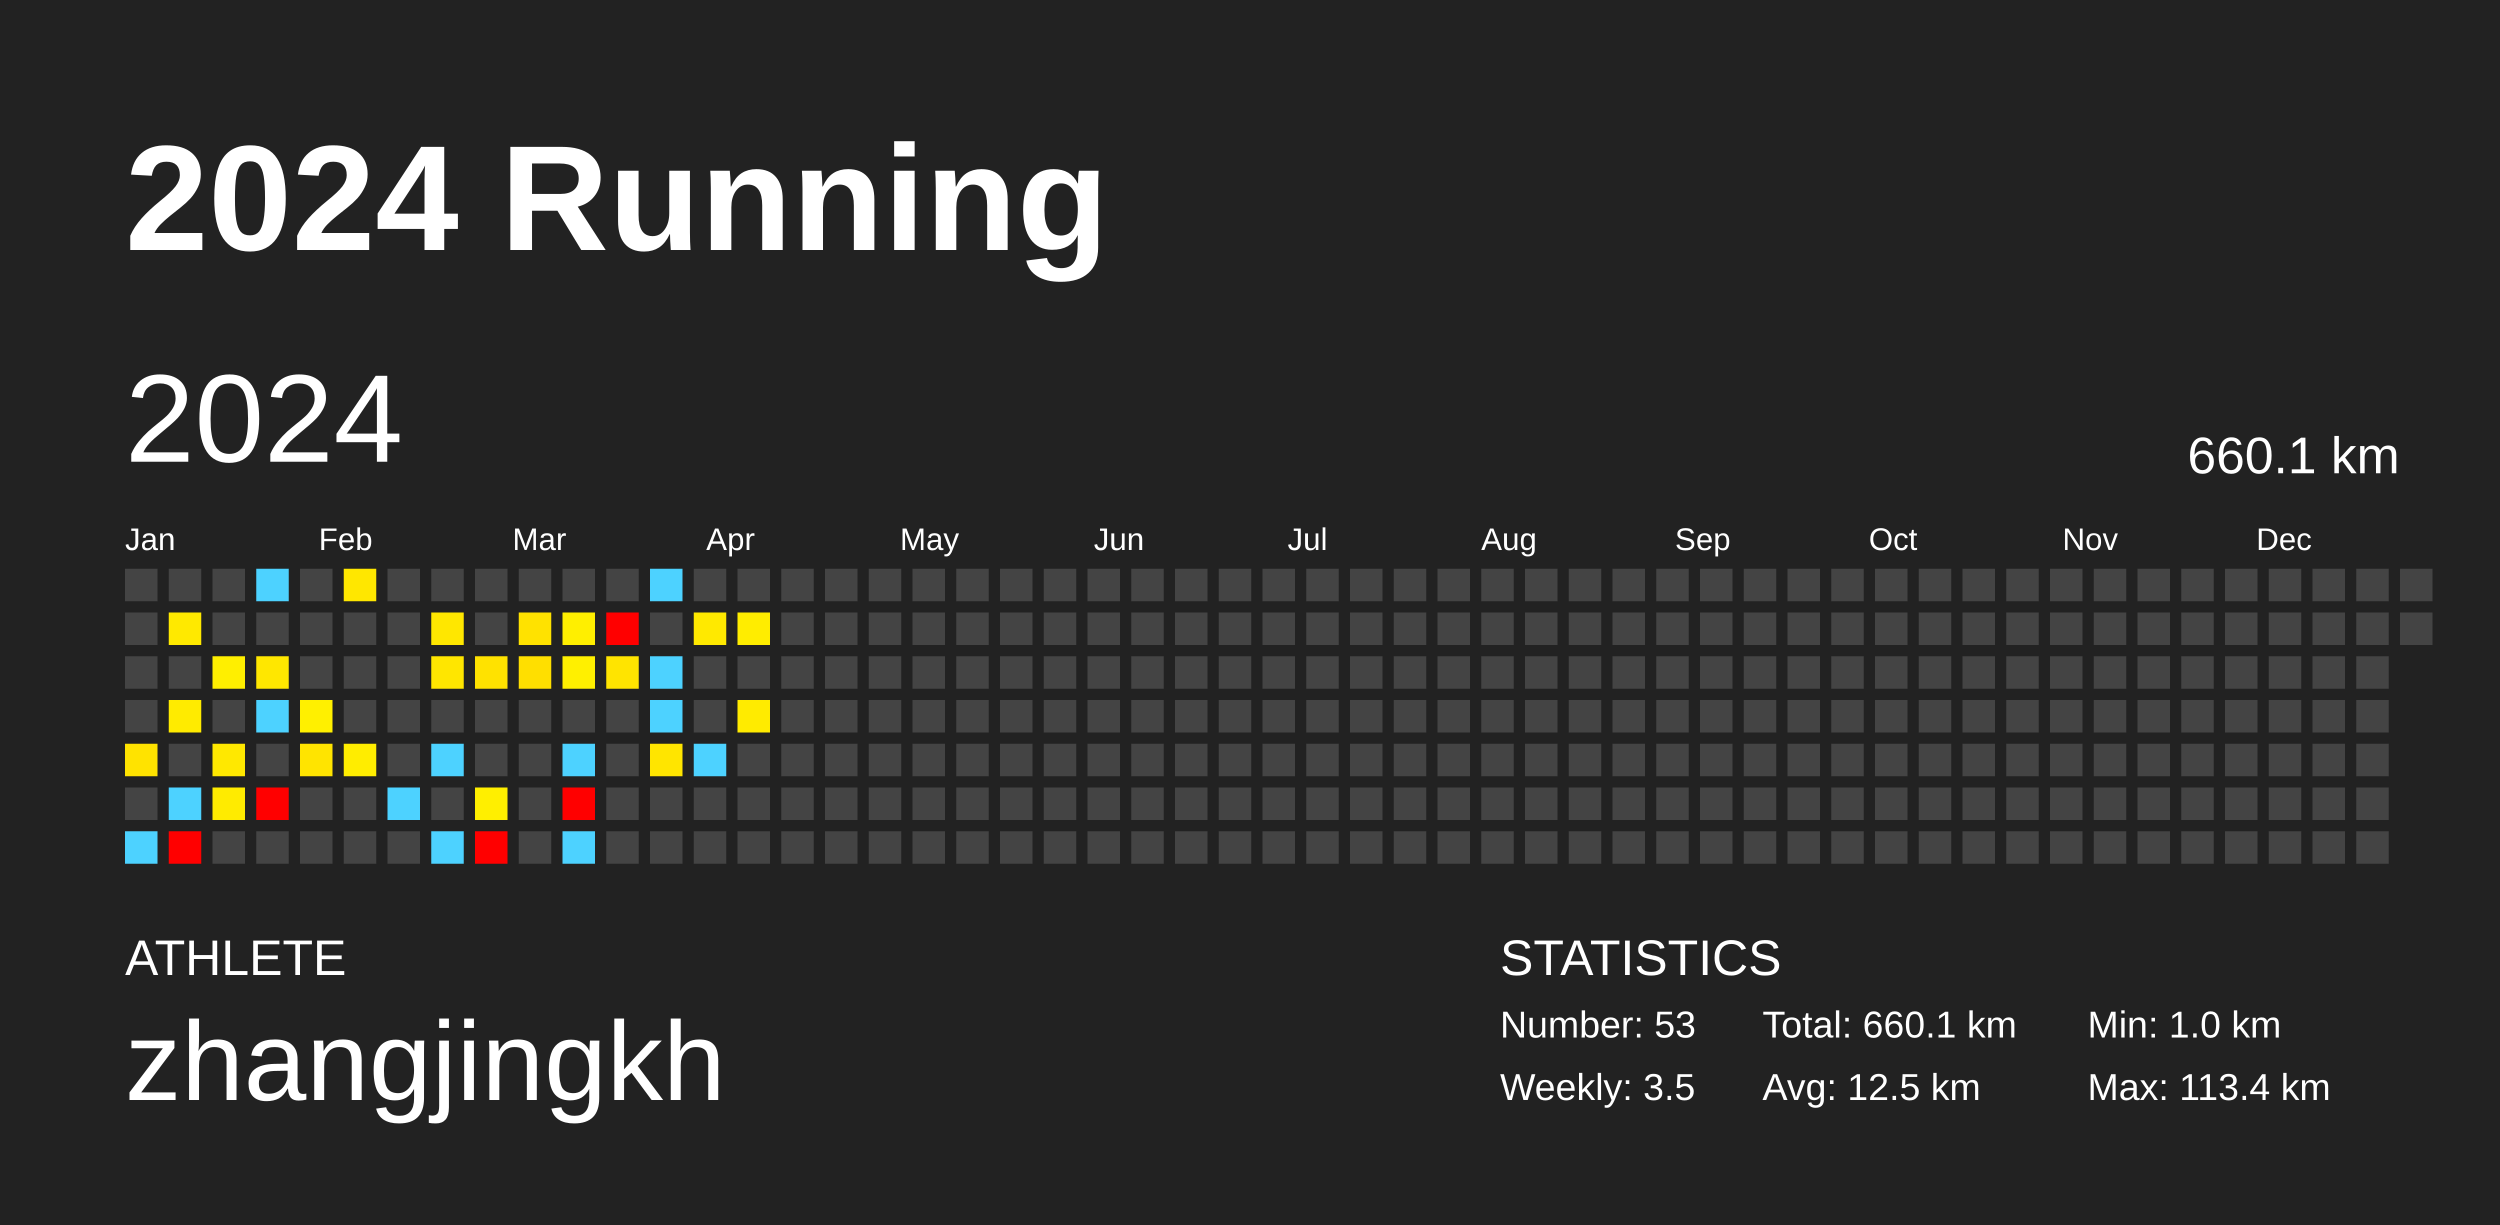
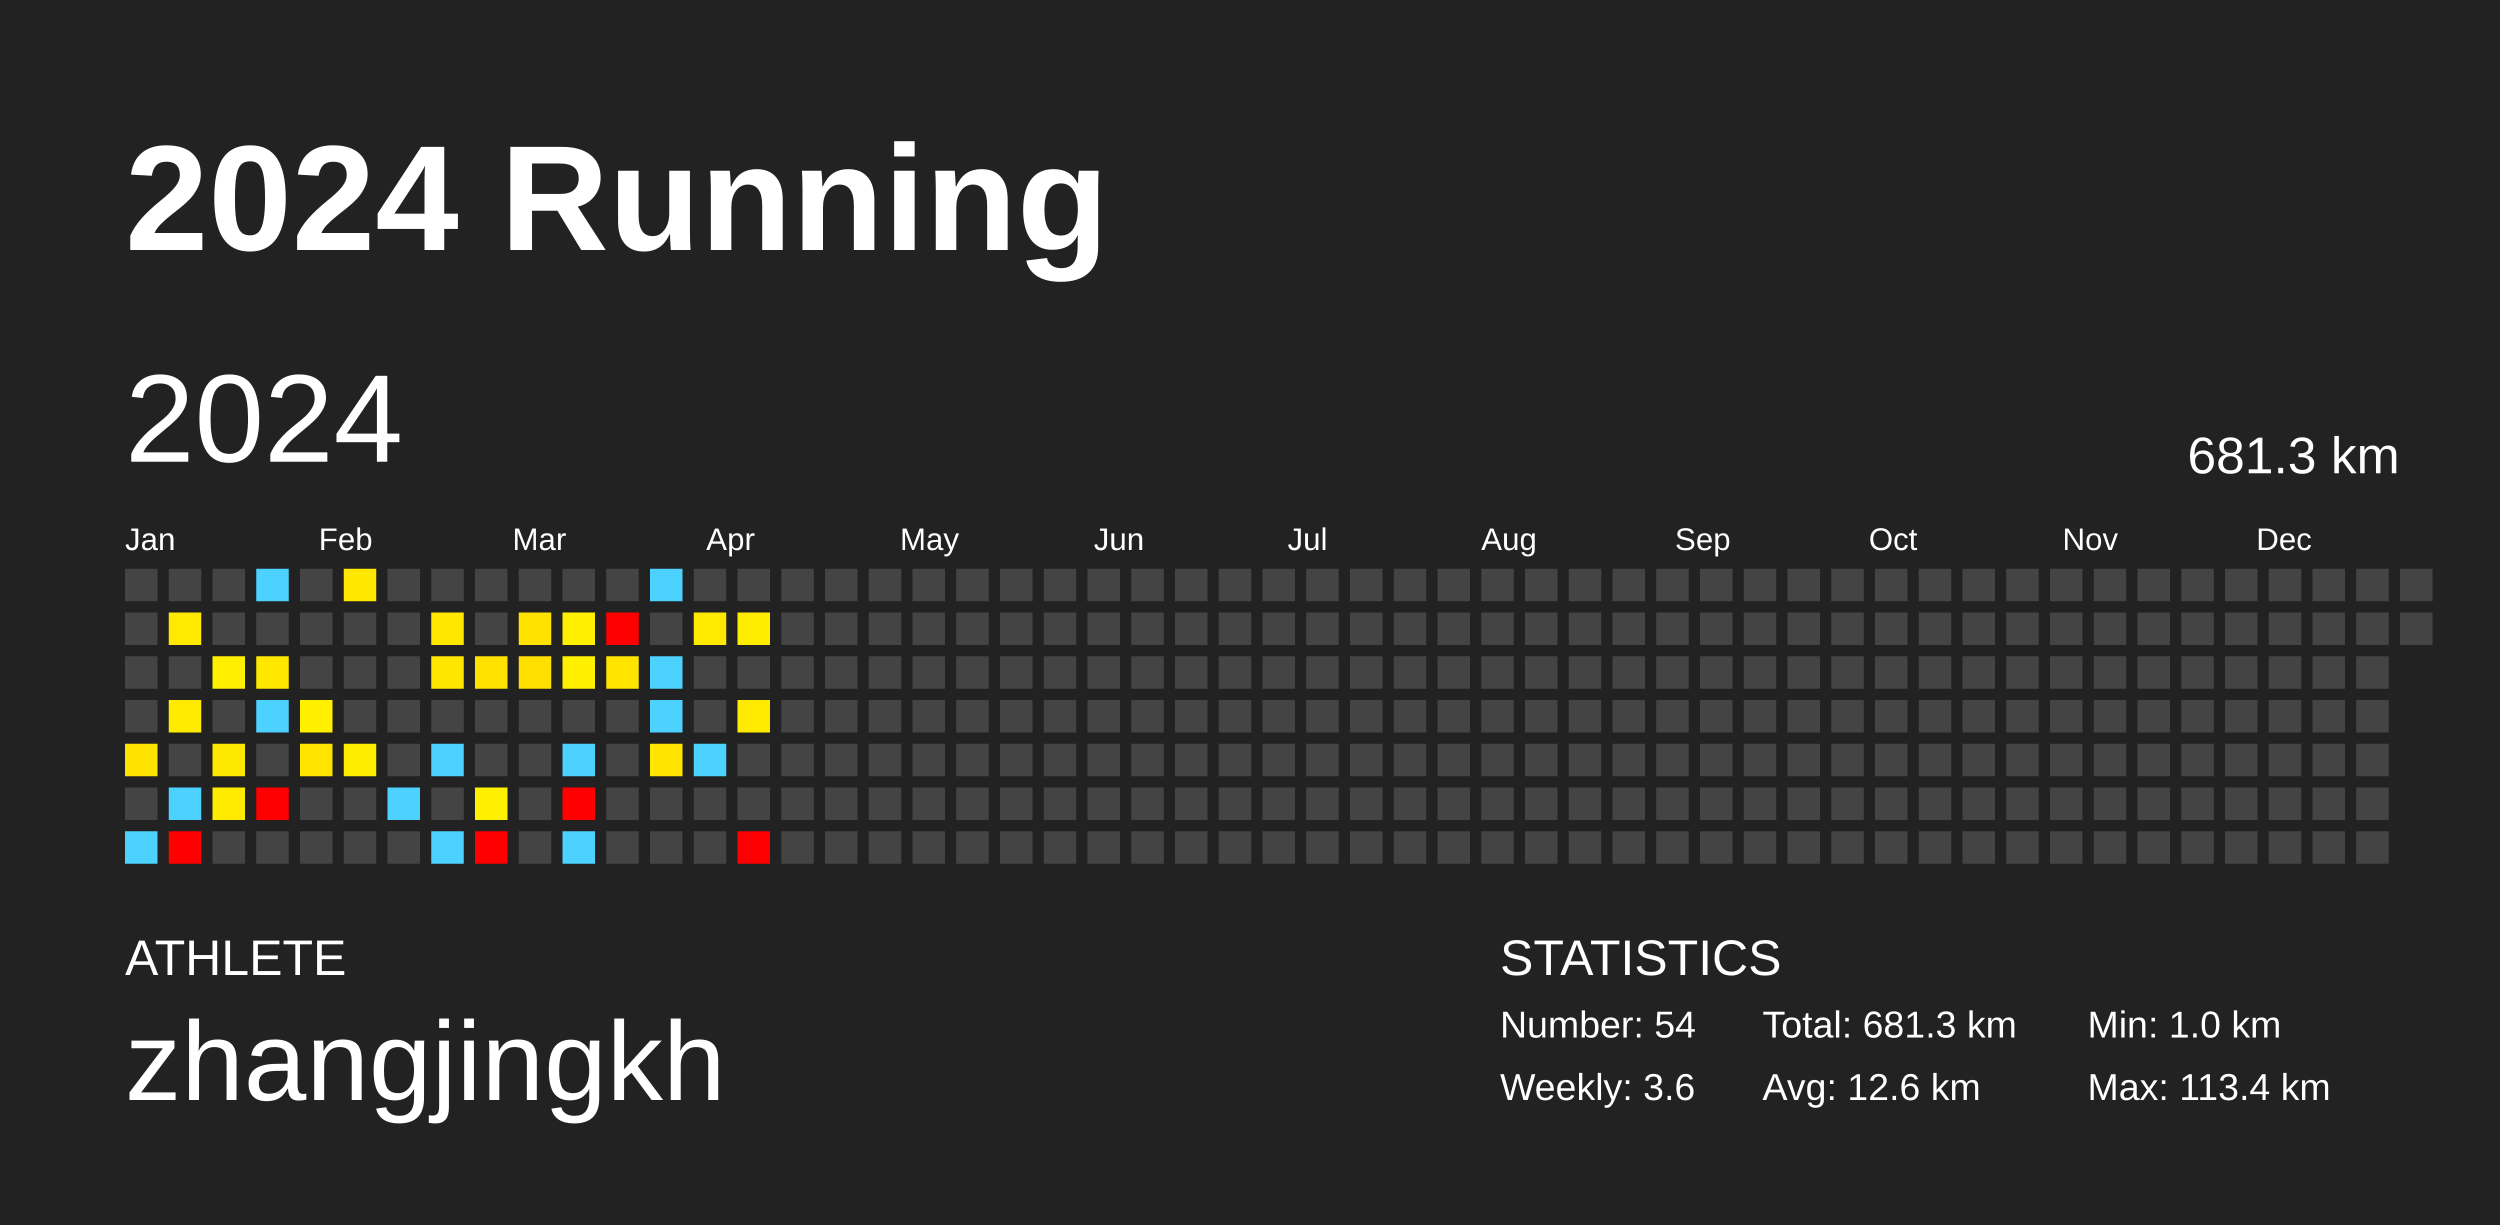
<svg xmlns="http://www.w3.org/2000/svg" baseProfile="full" height="98mm" version="1.1" viewBox="0,0,200,98" width="200mm">
  <defs />
  <rect fill="#222222" height="98" width="200" x="0" y="0" />
  <text fill="#FFFFFF" style="font-size:12px; font-family:Arial; font-weight:bold;" x="10" y="20">2024 Running</text>
  <text fill="#FFFFFF" style="font-size:4px; font-family:Arial" x="10" y="78">ATHLETE</text>
  <text fill="#FFFFFF" style="font-size:9px; font-family:Arial" x="10" y="88">zhangjingkh</text>
  <text fill="#FFFFFF" style="font-size:4px; font-family:Arial" x="120" y="78">STATISTICS</text>
-   <text fill="#FFFFFF" style="font-size:3px; font-family:Arial" x="120" y="83">Number: 53</text>
-   <text fill="#FFFFFF" style="font-size:3px; font-family:Arial" x="120" y="88">Weekly: 3.5</text>
-   <text fill="#FFFFFF" style="font-size:3px; font-family:Arial" x="141" y="83">Total: 660.1 km</text>
-   <text fill="#FFFFFF" style="font-size:3px; font-family:Arial" x="141" y="88">Avg: 12.5 km</text>
+   <text fill="#FFFFFF" style="font-size:3px; font-family:Arial" x="120" y="83">Number: 54</text>
+   <text fill="#FFFFFF" style="font-size:3px; font-family:Arial" x="120" y="88">Weekly: 3.6</text>
+   <text fill="#FFFFFF" style="font-size:3px; font-family:Arial" x="141" y="83">Total: 681.3 km</text>
+   <text fill="#FFFFFF" style="font-size:3px; font-family:Arial" x="141" y="88">Avg: 12.6 km</text>
  <text fill="#FFFFFF" style="font-size:3px; font-family:Arial" x="167" y="83">Min: 1.0 km</text>
  <text fill="#FFFFFF" style="font-size:3px; font-family:Arial" x="167" y="88">Max: 113.4 km</text>
  <text dominant-baseline="hanging" fill="#FFFFFF" style="font-size:10.0px; font-family:Arial;" x="10" y="30">2024</text>
-   <text dominant-baseline="hanging" fill="#FFFFFF" style="font-size:4.125px; font-family:Arial;" x="175" y="35">660.1 km</text>
+   <text dominant-baseline="hanging" fill="#FFFFFF" style="font-size:4.125px; font-family:Arial;" x="175" y="35">681.3 km</text>
  <text fill="#FFFFFF" style="font-size:2.5px; font-family:Arial" x="10.0" y="44">Jan</text>
  <text fill="#FFFFFF" style="font-size:2.5px; font-family:Arial" x="25.5" y="44">Feb</text>
  <text fill="#FFFFFF" style="font-size:2.5px; font-family:Arial" x="41.0" y="44">Mar</text>
  <text fill="#FFFFFF" style="font-size:2.5px; font-family:Arial" x="56.5" y="44">Apr</text>
  <text fill="#FFFFFF" style="font-size:2.5px; font-family:Arial" x="72.0" y="44">May</text>
  <text fill="#FFFFFF" style="font-size:2.5px; font-family:Arial" x="87.5" y="44">Jun</text>
  <text fill="#FFFFFF" style="font-size:2.5px; font-family:Arial" x="103.0" y="44">Jul</text>
  <text fill="#FFFFFF" style="font-size:2.5px; font-family:Arial" x="118.5" y="44">Aug</text>
  <text fill="#FFFFFF" style="font-size:2.5px; font-family:Arial" x="134.0" y="44">Sep</text>
  <text fill="#FFFFFF" style="font-size:2.5px; font-family:Arial" x="149.5" y="44">Oct</text>
  <text fill="#FFFFFF" style="font-size:2.5px; font-family:Arial" x="165.0" y="44">Nov</text>
  <text fill="#FFFFFF" style="font-size:2.5px; font-family:Arial" x="180.5" y="44">Dec</text>
  <rect fill="#444444" height="2.6" width="2.6" x="10.0" y="45.5" />
  <rect fill="#444444" height="2.6" width="2.6" x="10.0" y="49.0" />
  <rect fill="#444444" height="2.6" width="2.6" x="10.0" y="52.5" />
  <rect fill="#444444" height="2.6" width="2.6" x="10.0" y="56.0" />
  <rect fill="#ffe300" height="2.6" width="2.6" x="10.0" y="59.5" />
  <rect fill="#444444" height="2.6" width="2.6" x="10.0" y="63.0" />
  <rect fill="#4dd2ff" height="2.6" width="2.6" x="10.0" y="66.5" />
  <rect fill="#444444" height="2.6" width="2.6" x="13.5" y="45.5" />
  <rect fill="#ffe900" height="2.6" width="2.6" x="13.5" y="49.0" />
  <rect fill="#444444" height="2.6" width="2.6" x="13.5" y="52.5" />
  <rect fill="#ffeb00" height="2.6" width="2.6" x="13.5" y="56.0" />
  <rect fill="#444444" height="2.6" width="2.6" x="13.5" y="59.5" />
  <rect fill="#4dd2ff" height="2.6" width="2.6" x="13.5" y="63.0" />
  <rect fill="red" height="2.6" width="2.6" x="13.5" y="66.5" />
  <rect fill="#444444" height="2.6" width="2.6" x="17.0" y="45.5" />
  <rect fill="#444444" height="2.6" width="2.6" x="17.0" y="49.0" />
  <rect fill="#ffef00" height="2.6" width="2.6" x="17.0" y="52.5" />
  <rect fill="#444444" height="2.6" width="2.6" x="17.0" y="56.0" />
  <rect fill="#ffe800" height="2.6" width="2.6" x="17.0" y="59.5" />
  <rect fill="#ffeb00" height="2.6" width="2.6" x="17.0" y="63.0" />
  <rect fill="#444444" height="2.6" width="2.6" x="17.0" y="66.5" />
  <rect fill="#4dd2ff" height="2.6" width="2.6" x="20.5" y="45.5" />
  <rect fill="#444444" height="2.6" width="2.6" x="20.5" y="49.0" />
  <rect fill="#ffe700" height="2.6" width="2.6" x="20.5" y="52.5" />
  <rect fill="#4dd2ff" height="2.6" width="2.6" x="20.5" y="56.0" />
  <rect fill="#444444" height="2.6" width="2.6" x="20.5" y="59.5" />
  <rect fill="red" height="2.6" width="2.6" x="20.5" y="63.0" />
  <rect fill="#444444" height="2.6" width="2.6" x="20.5" y="66.5" />
  <rect fill="#444444" height="2.6" width="2.6" x="24.0" y="45.5" />
  <rect fill="#444444" height="2.6" width="2.6" x="24.0" y="49.0" />
  <rect fill="#444444" height="2.6" width="2.6" x="24.0" y="52.5" />
  <rect fill="#fff000" height="2.6" width="2.6" x="24.0" y="56.0" />
  <rect fill="#ffe400" height="2.6" width="2.6" x="24.0" y="59.5" />
  <rect fill="#444444" height="2.6" width="2.6" x="24.0" y="63.0" />
  <rect fill="#444444" height="2.6" width="2.6" x="24.0" y="66.5" />
  <rect fill="#ffe700" height="2.6" width="2.6" x="27.5" y="45.5" />
  <rect fill="#444444" height="2.6" width="2.6" x="27.5" y="49.0" />
  <rect fill="#444444" height="2.6" width="2.6" x="27.5" y="52.5" />
  <rect fill="#444444" height="2.6" width="2.6" x="27.5" y="56.0" />
  <rect fill="#ffed00" height="2.6" width="2.6" x="27.5" y="59.5" />
  <rect fill="#444444" height="2.6" width="2.6" x="27.5" y="63.0" />
  <rect fill="#444444" height="2.6" width="2.6" x="27.5" y="66.5" />
  <rect fill="#444444" height="2.6" width="2.6" x="31.0" y="45.5" />
  <rect fill="#444444" height="2.6" width="2.6" x="31.0" y="49.0" />
  <rect fill="#444444" height="2.6" width="2.6" x="31.0" y="52.5" />
  <rect fill="#444444" height="2.6" width="2.6" x="31.0" y="56.0" />
  <rect fill="#444444" height="2.6" width="2.6" x="31.0" y="59.5" />
  <rect fill="#4dd2ff" height="2.6" width="2.6" x="31.0" y="63.0" />
  <rect fill="#444444" height="2.6" width="2.6" x="31.0" y="66.5" />
  <rect fill="#444444" height="2.6" width="2.6" x="34.5" y="45.5" />
  <rect fill="#ffe700" height="2.6" width="2.6" x="34.5" y="49.0" />
  <rect fill="#ffe600" height="2.6" width="2.6" x="34.5" y="52.5" />
  <rect fill="#444444" height="2.6" width="2.6" x="34.5" y="56.0" />
  <rect fill="#4dd2ff" height="2.6" width="2.6" x="34.5" y="59.5" />
  <rect fill="#444444" height="2.6" width="2.6" x="34.5" y="63.0" />
  <rect fill="#4dd2ff" height="2.6" width="2.6" x="34.5" y="66.5" />
  <rect fill="#444444" height="2.6" width="2.6" x="38.0" y="45.5" />
  <rect fill="#444444" height="2.6" width="2.6" x="38.0" y="49.0" />
  <rect fill="#ffe200" height="2.6" width="2.6" x="38.0" y="52.5" />
  <rect fill="#444444" height="2.6" width="2.6" x="38.0" y="56.0" />
  <rect fill="#444444" height="2.6" width="2.6" x="38.0" y="59.5" />
  <rect fill="#ffef00" height="2.6" width="2.6" x="38.0" y="63.0" />
  <rect fill="red" height="2.6" width="2.6" x="38.0" y="66.5" />
  <rect fill="#444444" height="2.6" width="2.6" x="41.5" y="45.5" />
  <rect fill="#ffe200" height="2.6" width="2.6" x="41.5" y="49.0" />
  <rect fill="#ffdf00" height="2.6" width="2.6" x="41.5" y="52.5" />
  <rect fill="#444444" height="2.6" width="2.6" x="41.5" y="56.0" />
  <rect fill="#444444" height="2.6" width="2.6" x="41.5" y="59.5" />
  <rect fill="#444444" height="2.6" width="2.6" x="41.5" y="63.0" />
  <rect fill="#444444" height="2.6" width="2.6" x="41.5" y="66.5" />
  <rect fill="#444444" height="2.6" width="2.6" x="45.0" y="45.5" />
  <rect fill="#ffef00" height="2.6" width="2.6" x="45.0" y="49.0" />
  <rect fill="#fff000" height="2.6" width="2.6" x="45.0" y="52.5" />
  <rect fill="#444444" height="2.6" width="2.6" x="45.0" y="56.0" />
  <rect fill="#4dd2ff" height="2.6" width="2.6" x="45.0" y="59.5" />
  <rect fill="red" height="2.6" width="2.6" x="45.0" y="63.0" />
  <rect fill="#4dd2ff" height="2.6" width="2.6" x="45.0" y="66.5" />
  <rect fill="#444444" height="2.6" width="2.6" x="48.5" y="45.5" />
  <rect fill="red" height="2.6" width="2.6" x="48.5" y="49.0" />
  <rect fill="#ffe400" height="2.6" width="2.6" x="48.5" y="52.5" />
  <rect fill="#444444" height="2.6" width="2.6" x="48.5" y="56.0" />
  <rect fill="#444444" height="2.6" width="2.6" x="48.5" y="59.5" />
  <rect fill="#444444" height="2.6" width="2.6" x="48.5" y="63.0" />
  <rect fill="#444444" height="2.6" width="2.6" x="48.5" y="66.5" />
  <rect fill="#4dd2ff" height="2.6" width="2.6" x="52.0" y="45.5" />
  <rect fill="#444444" height="2.6" width="2.6" x="52.0" y="49.0" />
  <rect fill="#4dd2ff" height="2.6" width="2.6" x="52.0" y="52.5" />
  <rect fill="#4dd2ff" height="2.6" width="2.6" x="52.0" y="56.0" />
  <rect fill="#ffe500" height="2.6" width="2.6" x="52.0" y="59.5" />
  <rect fill="#444444" height="2.6" width="2.6" x="52.0" y="63.0" />
  <rect fill="#444444" height="2.6" width="2.6" x="52.0" y="66.5" />
  <rect fill="#444444" height="2.6" width="2.6" x="55.5" y="45.5" />
  <rect fill="#ffe900" height="2.6" width="2.6" x="55.5" y="49.0" />
  <rect fill="#444444" height="2.6" width="2.6" x="55.5" y="52.5" />
  <rect fill="#444444" height="2.6" width="2.6" x="55.5" y="56.0" />
  <rect fill="#4dd2ff" height="2.6" width="2.6" x="55.5" y="59.5" />
  <rect fill="#444444" height="2.6" width="2.6" x="55.5" y="63.0" />
  <rect fill="#444444" height="2.6" width="2.6" x="55.5" y="66.5" />
  <rect fill="#444444" height="2.6" width="2.6" x="59.0" y="45.5" />
  <rect fill="#ffed00" height="2.6" width="2.6" x="59.0" y="49.0" />
  <rect fill="#444444" height="2.6" width="2.6" x="59.0" y="52.5" />
  <rect fill="#ffeb00" height="2.6" width="2.6" x="59.0" y="56.0" />
  <rect fill="#444444" height="2.6" width="2.6" x="59.0" y="59.5" />
  <rect fill="#444444" height="2.6" width="2.6" x="59.0" y="63.0" />
-   <rect fill="#444444" height="2.6" width="2.6" x="59.0" y="66.5" />
+   <rect fill="red" height="2.6" width="2.6" x="59.0" y="66.5" />
  <rect fill="#444444" height="2.6" width="2.6" x="62.5" y="45.5" />
  <rect fill="#444444" height="2.6" width="2.6" x="62.5" y="49.0" />
  <rect fill="#444444" height="2.6" width="2.6" x="62.5" y="52.5" />
  <rect fill="#444444" height="2.6" width="2.6" x="62.5" y="56.0" />
  <rect fill="#444444" height="2.6" width="2.6" x="62.5" y="59.5" />
  <rect fill="#444444" height="2.6" width="2.6" x="62.5" y="63.0" />
  <rect fill="#444444" height="2.6" width="2.6" x="62.5" y="66.5" />
  <rect fill="#444444" height="2.6" width="2.6" x="66.0" y="45.5" />
  <rect fill="#444444" height="2.6" width="2.6" x="66.0" y="49.0" />
  <rect fill="#444444" height="2.6" width="2.6" x="66.0" y="52.5" />
  <rect fill="#444444" height="2.6" width="2.6" x="66.0" y="56.0" />
  <rect fill="#444444" height="2.6" width="2.6" x="66.0" y="59.5" />
  <rect fill="#444444" height="2.6" width="2.6" x="66.0" y="63.0" />
  <rect fill="#444444" height="2.6" width="2.6" x="66.0" y="66.5" />
  <rect fill="#444444" height="2.6" width="2.6" x="69.5" y="45.5" />
  <rect fill="#444444" height="2.6" width="2.6" x="69.5" y="49.0" />
  <rect fill="#444444" height="2.6" width="2.6" x="69.5" y="52.5" />
  <rect fill="#444444" height="2.6" width="2.6" x="69.5" y="56.0" />
  <rect fill="#444444" height="2.6" width="2.6" x="69.5" y="59.5" />
  <rect fill="#444444" height="2.6" width="2.6" x="69.5" y="63.0" />
  <rect fill="#444444" height="2.6" width="2.6" x="69.5" y="66.5" />
  <rect fill="#444444" height="2.6" width="2.6" x="73.0" y="45.5" />
  <rect fill="#444444" height="2.6" width="2.6" x="73.0" y="49.0" />
  <rect fill="#444444" height="2.6" width="2.6" x="73.0" y="52.5" />
  <rect fill="#444444" height="2.6" width="2.6" x="73.0" y="56.0" />
  <rect fill="#444444" height="2.6" width="2.6" x="73.0" y="59.5" />
  <rect fill="#444444" height="2.6" width="2.6" x="73.0" y="63.0" />
  <rect fill="#444444" height="2.6" width="2.6" x="73.0" y="66.5" />
  <rect fill="#444444" height="2.6" width="2.6" x="76.5" y="45.5" />
  <rect fill="#444444" height="2.6" width="2.6" x="76.5" y="49.0" />
  <rect fill="#444444" height="2.6" width="2.6" x="76.5" y="52.5" />
  <rect fill="#444444" height="2.6" width="2.6" x="76.5" y="56.0" />
  <rect fill="#444444" height="2.6" width="2.6" x="76.5" y="59.5" />
  <rect fill="#444444" height="2.6" width="2.6" x="76.5" y="63.0" />
  <rect fill="#444444" height="2.6" width="2.6" x="76.5" y="66.5" />
  <rect fill="#444444" height="2.6" width="2.6" x="80.0" y="45.5" />
  <rect fill="#444444" height="2.6" width="2.6" x="80.0" y="49.0" />
  <rect fill="#444444" height="2.6" width="2.6" x="80.0" y="52.5" />
  <rect fill="#444444" height="2.6" width="2.6" x="80.0" y="56.0" />
  <rect fill="#444444" height="2.6" width="2.6" x="80.0" y="59.5" />
  <rect fill="#444444" height="2.6" width="2.6" x="80.0" y="63.0" />
  <rect fill="#444444" height="2.6" width="2.6" x="80.0" y="66.5" />
  <rect fill="#444444" height="2.6" width="2.6" x="83.5" y="45.5" />
  <rect fill="#444444" height="2.6" width="2.6" x="83.5" y="49.0" />
  <rect fill="#444444" height="2.6" width="2.6" x="83.5" y="52.5" />
  <rect fill="#444444" height="2.6" width="2.6" x="83.5" y="56.0" />
  <rect fill="#444444" height="2.6" width="2.6" x="83.5" y="59.5" />
  <rect fill="#444444" height="2.6" width="2.6" x="83.5" y="63.0" />
  <rect fill="#444444" height="2.6" width="2.6" x="83.5" y="66.5" />
  <rect fill="#444444" height="2.6" width="2.6" x="87.0" y="45.5" />
  <rect fill="#444444" height="2.6" width="2.6" x="87.0" y="49.0" />
  <rect fill="#444444" height="2.6" width="2.6" x="87.0" y="52.5" />
  <rect fill="#444444" height="2.6" width="2.6" x="87.0" y="56.0" />
  <rect fill="#444444" height="2.6" width="2.6" x="87.0" y="59.5" />
  <rect fill="#444444" height="2.6" width="2.6" x="87.0" y="63.0" />
  <rect fill="#444444" height="2.6" width="2.6" x="87.0" y="66.5" />
  <rect fill="#444444" height="2.6" width="2.6" x="90.5" y="45.5" />
  <rect fill="#444444" height="2.6" width="2.6" x="90.5" y="49.0" />
  <rect fill="#444444" height="2.6" width="2.6" x="90.5" y="52.5" />
  <rect fill="#444444" height="2.6" width="2.6" x="90.5" y="56.0" />
  <rect fill="#444444" height="2.6" width="2.6" x="90.5" y="59.5" />
  <rect fill="#444444" height="2.6" width="2.6" x="90.5" y="63.0" />
  <rect fill="#444444" height="2.6" width="2.6" x="90.5" y="66.5" />
  <rect fill="#444444" height="2.6" width="2.6" x="94.0" y="45.5" />
  <rect fill="#444444" height="2.6" width="2.6" x="94.0" y="49.0" />
  <rect fill="#444444" height="2.6" width="2.6" x="94.0" y="52.5" />
  <rect fill="#444444" height="2.6" width="2.6" x="94.0" y="56.0" />
  <rect fill="#444444" height="2.6" width="2.6" x="94.0" y="59.5" />
  <rect fill="#444444" height="2.6" width="2.6" x="94.0" y="63.0" />
  <rect fill="#444444" height="2.6" width="2.6" x="94.0" y="66.5" />
  <rect fill="#444444" height="2.6" width="2.6" x="97.5" y="45.5" />
  <rect fill="#444444" height="2.6" width="2.6" x="97.5" y="49.0" />
  <rect fill="#444444" height="2.6" width="2.6" x="97.5" y="52.5" />
  <rect fill="#444444" height="2.6" width="2.6" x="97.5" y="56.0" />
  <rect fill="#444444" height="2.6" width="2.6" x="97.5" y="59.5" />
  <rect fill="#444444" height="2.6" width="2.6" x="97.5" y="63.0" />
  <rect fill="#444444" height="2.6" width="2.6" x="97.5" y="66.5" />
  <rect fill="#444444" height="2.6" width="2.6" x="101.0" y="45.5" />
  <rect fill="#444444" height="2.6" width="2.6" x="101.0" y="49.0" />
  <rect fill="#444444" height="2.6" width="2.6" x="101.0" y="52.5" />
  <rect fill="#444444" height="2.6" width="2.6" x="101.0" y="56.0" />
  <rect fill="#444444" height="2.6" width="2.6" x="101.0" y="59.5" />
  <rect fill="#444444" height="2.6" width="2.6" x="101.0" y="63.0" />
  <rect fill="#444444" height="2.6" width="2.6" x="101.0" y="66.5" />
  <rect fill="#444444" height="2.6" width="2.6" x="104.5" y="45.5" />
  <rect fill="#444444" height="2.6" width="2.6" x="104.5" y="49.0" />
  <rect fill="#444444" height="2.6" width="2.6" x="104.5" y="52.5" />
  <rect fill="#444444" height="2.6" width="2.6" x="104.5" y="56.0" />
  <rect fill="#444444" height="2.6" width="2.6" x="104.5" y="59.5" />
  <rect fill="#444444" height="2.6" width="2.6" x="104.5" y="63.0" />
  <rect fill="#444444" height="2.6" width="2.6" x="104.5" y="66.5" />
  <rect fill="#444444" height="2.6" width="2.6" x="108.0" y="45.5" />
  <rect fill="#444444" height="2.6" width="2.6" x="108.0" y="49.0" />
  <rect fill="#444444" height="2.6" width="2.6" x="108.0" y="52.5" />
  <rect fill="#444444" height="2.6" width="2.6" x="108.0" y="56.0" />
  <rect fill="#444444" height="2.6" width="2.6" x="108.0" y="59.5" />
  <rect fill="#444444" height="2.6" width="2.6" x="108.0" y="63.0" />
  <rect fill="#444444" height="2.6" width="2.6" x="108.0" y="66.5" />
  <rect fill="#444444" height="2.6" width="2.6" x="111.5" y="45.5" />
  <rect fill="#444444" height="2.6" width="2.6" x="111.5" y="49.0" />
  <rect fill="#444444" height="2.6" width="2.6" x="111.5" y="52.5" />
  <rect fill="#444444" height="2.6" width="2.6" x="111.5" y="56.0" />
  <rect fill="#444444" height="2.6" width="2.6" x="111.5" y="59.5" />
  <rect fill="#444444" height="2.6" width="2.6" x="111.5" y="63.0" />
  <rect fill="#444444" height="2.6" width="2.6" x="111.5" y="66.5" />
  <rect fill="#444444" height="2.6" width="2.6" x="115.0" y="45.5" />
  <rect fill="#444444" height="2.6" width="2.6" x="115.0" y="49.0" />
  <rect fill="#444444" height="2.6" width="2.6" x="115.0" y="52.5" />
  <rect fill="#444444" height="2.6" width="2.6" x="115.0" y="56.0" />
  <rect fill="#444444" height="2.6" width="2.6" x="115.0" y="59.5" />
  <rect fill="#444444" height="2.6" width="2.6" x="115.0" y="63.0" />
  <rect fill="#444444" height="2.6" width="2.6" x="115.0" y="66.5" />
  <rect fill="#444444" height="2.6" width="2.6" x="118.5" y="45.5" />
  <rect fill="#444444" height="2.6" width="2.6" x="118.5" y="49.0" />
  <rect fill="#444444" height="2.6" width="2.6" x="118.5" y="52.5" />
  <rect fill="#444444" height="2.6" width="2.6" x="118.5" y="56.0" />
  <rect fill="#444444" height="2.6" width="2.6" x="118.5" y="59.5" />
  <rect fill="#444444" height="2.6" width="2.6" x="118.5" y="63.0" />
  <rect fill="#444444" height="2.6" width="2.6" x="118.5" y="66.5" />
  <rect fill="#444444" height="2.6" width="2.6" x="122.0" y="45.5" />
  <rect fill="#444444" height="2.6" width="2.6" x="122.0" y="49.0" />
  <rect fill="#444444" height="2.6" width="2.6" x="122.0" y="52.5" />
  <rect fill="#444444" height="2.6" width="2.6" x="122.0" y="56.0" />
  <rect fill="#444444" height="2.6" width="2.6" x="122.0" y="59.5" />
  <rect fill="#444444" height="2.6" width="2.6" x="122.0" y="63.0" />
  <rect fill="#444444" height="2.6" width="2.6" x="122.0" y="66.5" />
  <rect fill="#444444" height="2.6" width="2.6" x="125.5" y="45.5" />
  <rect fill="#444444" height="2.6" width="2.6" x="125.5" y="49.0" />
  <rect fill="#444444" height="2.6" width="2.6" x="125.5" y="52.5" />
  <rect fill="#444444" height="2.6" width="2.6" x="125.5" y="56.0" />
  <rect fill="#444444" height="2.6" width="2.6" x="125.5" y="59.5" />
  <rect fill="#444444" height="2.6" width="2.6" x="125.5" y="63.0" />
  <rect fill="#444444" height="2.6" width="2.6" x="125.5" y="66.5" />
  <rect fill="#444444" height="2.6" width="2.6" x="129.0" y="45.5" />
  <rect fill="#444444" height="2.6" width="2.6" x="129.0" y="49.0" />
  <rect fill="#444444" height="2.6" width="2.6" x="129.0" y="52.5" />
  <rect fill="#444444" height="2.6" width="2.6" x="129.0" y="56.0" />
  <rect fill="#444444" height="2.6" width="2.6" x="129.0" y="59.5" />
  <rect fill="#444444" height="2.6" width="2.6" x="129.0" y="63.0" />
  <rect fill="#444444" height="2.6" width="2.6" x="129.0" y="66.5" />
  <rect fill="#444444" height="2.6" width="2.6" x="132.5" y="45.5" />
  <rect fill="#444444" height="2.6" width="2.6" x="132.5" y="49.0" />
  <rect fill="#444444" height="2.6" width="2.6" x="132.5" y="52.5" />
  <rect fill="#444444" height="2.6" width="2.6" x="132.5" y="56.0" />
  <rect fill="#444444" height="2.6" width="2.6" x="132.5" y="59.5" />
  <rect fill="#444444" height="2.6" width="2.6" x="132.5" y="63.0" />
  <rect fill="#444444" height="2.6" width="2.6" x="132.5" y="66.5" />
  <rect fill="#444444" height="2.6" width="2.6" x="136.0" y="45.5" />
  <rect fill="#444444" height="2.6" width="2.6" x="136.0" y="49.0" />
  <rect fill="#444444" height="2.6" width="2.6" x="136.0" y="52.5" />
  <rect fill="#444444" height="2.6" width="2.6" x="136.0" y="56.0" />
  <rect fill="#444444" height="2.6" width="2.6" x="136.0" y="59.5" />
  <rect fill="#444444" height="2.6" width="2.6" x="136.0" y="63.0" />
  <rect fill="#444444" height="2.6" width="2.6" x="136.0" y="66.5" />
  <rect fill="#444444" height="2.6" width="2.6" x="139.5" y="45.5" />
  <rect fill="#444444" height="2.6" width="2.6" x="139.5" y="49.0" />
  <rect fill="#444444" height="2.6" width="2.6" x="139.5" y="52.5" />
  <rect fill="#444444" height="2.6" width="2.6" x="139.5" y="56.0" />
  <rect fill="#444444" height="2.6" width="2.6" x="139.5" y="59.5" />
  <rect fill="#444444" height="2.6" width="2.6" x="139.5" y="63.0" />
  <rect fill="#444444" height="2.6" width="2.6" x="139.5" y="66.5" />
  <rect fill="#444444" height="2.6" width="2.6" x="143.0" y="45.5" />
  <rect fill="#444444" height="2.6" width="2.6" x="143.0" y="49.0" />
  <rect fill="#444444" height="2.6" width="2.6" x="143.0" y="52.5" />
  <rect fill="#444444" height="2.6" width="2.6" x="143.0" y="56.0" />
  <rect fill="#444444" height="2.6" width="2.6" x="143.0" y="59.5" />
  <rect fill="#444444" height="2.6" width="2.6" x="143.0" y="63.0" />
  <rect fill="#444444" height="2.6" width="2.6" x="143.0" y="66.5" />
  <rect fill="#444444" height="2.6" width="2.6" x="146.5" y="45.5" />
  <rect fill="#444444" height="2.6" width="2.6" x="146.5" y="49.0" />
  <rect fill="#444444" height="2.6" width="2.6" x="146.5" y="52.5" />
  <rect fill="#444444" height="2.6" width="2.6" x="146.5" y="56.0" />
  <rect fill="#444444" height="2.6" width="2.6" x="146.5" y="59.5" />
  <rect fill="#444444" height="2.6" width="2.6" x="146.5" y="63.0" />
  <rect fill="#444444" height="2.6" width="2.6" x="146.5" y="66.5" />
  <rect fill="#444444" height="2.6" width="2.6" x="150.0" y="45.5" />
  <rect fill="#444444" height="2.6" width="2.6" x="150.0" y="49.0" />
  <rect fill="#444444" height="2.6" width="2.6" x="150.0" y="52.5" />
  <rect fill="#444444" height="2.6" width="2.6" x="150.0" y="56.0" />
  <rect fill="#444444" height="2.6" width="2.6" x="150.0" y="59.5" />
  <rect fill="#444444" height="2.6" width="2.6" x="150.0" y="63.0" />
  <rect fill="#444444" height="2.6" width="2.6" x="150.0" y="66.5" />
  <rect fill="#444444" height="2.6" width="2.6" x="153.5" y="45.5" />
  <rect fill="#444444" height="2.6" width="2.6" x="153.5" y="49.0" />
  <rect fill="#444444" height="2.6" width="2.6" x="153.5" y="52.5" />
  <rect fill="#444444" height="2.6" width="2.6" x="153.5" y="56.0" />
  <rect fill="#444444" height="2.6" width="2.6" x="153.5" y="59.5" />
  <rect fill="#444444" height="2.6" width="2.6" x="153.5" y="63.0" />
  <rect fill="#444444" height="2.6" width="2.6" x="153.5" y="66.5" />
  <rect fill="#444444" height="2.6" width="2.6" x="157.0" y="45.5" />
  <rect fill="#444444" height="2.6" width="2.6" x="157.0" y="49.0" />
  <rect fill="#444444" height="2.6" width="2.6" x="157.0" y="52.5" />
  <rect fill="#444444" height="2.6" width="2.6" x="157.0" y="56.0" />
  <rect fill="#444444" height="2.6" width="2.6" x="157.0" y="59.5" />
  <rect fill="#444444" height="2.6" width="2.6" x="157.0" y="63.0" />
  <rect fill="#444444" height="2.6" width="2.6" x="157.0" y="66.5" />
  <rect fill="#444444" height="2.6" width="2.6" x="160.5" y="45.5" />
  <rect fill="#444444" height="2.6" width="2.6" x="160.5" y="49.0" />
  <rect fill="#444444" height="2.6" width="2.6" x="160.5" y="52.5" />
  <rect fill="#444444" height="2.6" width="2.6" x="160.5" y="56.0" />
  <rect fill="#444444" height="2.6" width="2.6" x="160.5" y="59.5" />
  <rect fill="#444444" height="2.6" width="2.6" x="160.5" y="63.0" />
  <rect fill="#444444" height="2.6" width="2.6" x="160.5" y="66.5" />
  <rect fill="#444444" height="2.6" width="2.6" x="164.0" y="45.5" />
  <rect fill="#444444" height="2.6" width="2.6" x="164.0" y="49.0" />
  <rect fill="#444444" height="2.6" width="2.6" x="164.0" y="52.5" />
  <rect fill="#444444" height="2.6" width="2.6" x="164.0" y="56.0" />
  <rect fill="#444444" height="2.6" width="2.6" x="164.0" y="59.5" />
  <rect fill="#444444" height="2.6" width="2.6" x="164.0" y="63.0" />
  <rect fill="#444444" height="2.6" width="2.6" x="164.0" y="66.5" />
  <rect fill="#444444" height="2.6" width="2.6" x="167.5" y="45.5" />
  <rect fill="#444444" height="2.6" width="2.6" x="167.5" y="49.0" />
  <rect fill="#444444" height="2.6" width="2.6" x="167.5" y="52.5" />
  <rect fill="#444444" height="2.6" width="2.6" x="167.5" y="56.0" />
  <rect fill="#444444" height="2.6" width="2.6" x="167.5" y="59.5" />
  <rect fill="#444444" height="2.6" width="2.6" x="167.5" y="63.0" />
  <rect fill="#444444" height="2.6" width="2.6" x="167.5" y="66.5" />
  <rect fill="#444444" height="2.6" width="2.6" x="171.0" y="45.5" />
  <rect fill="#444444" height="2.6" width="2.6" x="171.0" y="49.0" />
  <rect fill="#444444" height="2.6" width="2.6" x="171.0" y="52.5" />
  <rect fill="#444444" height="2.6" width="2.6" x="171.0" y="56.0" />
  <rect fill="#444444" height="2.6" width="2.6" x="171.0" y="59.5" />
  <rect fill="#444444" height="2.6" width="2.6" x="171.0" y="63.0" />
  <rect fill="#444444" height="2.6" width="2.6" x="171.0" y="66.5" />
  <rect fill="#444444" height="2.6" width="2.6" x="174.5" y="45.5" />
  <rect fill="#444444" height="2.6" width="2.6" x="174.5" y="49.0" />
  <rect fill="#444444" height="2.6" width="2.6" x="174.5" y="52.5" />
  <rect fill="#444444" height="2.6" width="2.6" x="174.5" y="56.0" />
  <rect fill="#444444" height="2.6" width="2.6" x="174.5" y="59.5" />
  <rect fill="#444444" height="2.6" width="2.6" x="174.5" y="63.0" />
  <rect fill="#444444" height="2.6" width="2.6" x="174.5" y="66.5" />
  <rect fill="#444444" height="2.6" width="2.6" x="178.0" y="45.5" />
  <rect fill="#444444" height="2.6" width="2.6" x="178.0" y="49.0" />
  <rect fill="#444444" height="2.6" width="2.6" x="178.0" y="52.5" />
  <rect fill="#444444" height="2.6" width="2.6" x="178.0" y="56.0" />
  <rect fill="#444444" height="2.6" width="2.6" x="178.0" y="59.5" />
  <rect fill="#444444" height="2.6" width="2.6" x="178.0" y="63.0" />
  <rect fill="#444444" height="2.6" width="2.6" x="178.0" y="66.5" />
  <rect fill="#444444" height="2.6" width="2.6" x="181.5" y="45.5" />
  <rect fill="#444444" height="2.6" width="2.6" x="181.5" y="49.0" />
  <rect fill="#444444" height="2.6" width="2.6" x="181.5" y="52.5" />
  <rect fill="#444444" height="2.6" width="2.6" x="181.5" y="56.0" />
  <rect fill="#444444" height="2.6" width="2.6" x="181.5" y="59.5" />
  <rect fill="#444444" height="2.6" width="2.6" x="181.5" y="63.0" />
  <rect fill="#444444" height="2.6" width="2.6" x="181.5" y="66.5" />
  <rect fill="#444444" height="2.6" width="2.6" x="185.0" y="45.5" />
  <rect fill="#444444" height="2.6" width="2.6" x="185.0" y="49.0" />
  <rect fill="#444444" height="2.6" width="2.6" x="185.0" y="52.5" />
  <rect fill="#444444" height="2.6" width="2.6" x="185.0" y="56.0" />
  <rect fill="#444444" height="2.6" width="2.6" x="185.0" y="59.5" />
  <rect fill="#444444" height="2.6" width="2.6" x="185.0" y="63.0" />
  <rect fill="#444444" height="2.6" width="2.6" x="185.0" y="66.5" />
  <rect fill="#444444" height="2.6" width="2.6" x="188.5" y="45.5" />
  <rect fill="#444444" height="2.6" width="2.6" x="188.5" y="49.0" />
  <rect fill="#444444" height="2.6" width="2.6" x="188.5" y="52.5" />
  <rect fill="#444444" height="2.6" width="2.6" x="188.5" y="56.0" />
  <rect fill="#444444" height="2.6" width="2.6" x="188.5" y="59.5" />
  <rect fill="#444444" height="2.6" width="2.6" x="188.5" y="63.0" />
  <rect fill="#444444" height="2.6" width="2.6" x="188.5" y="66.5" />
  <rect fill="#444444" height="2.6" width="2.6" x="192.0" y="45.5" />
  <rect fill="#444444" height="2.6" width="2.6" x="192.0" y="49.0" />
</svg>
